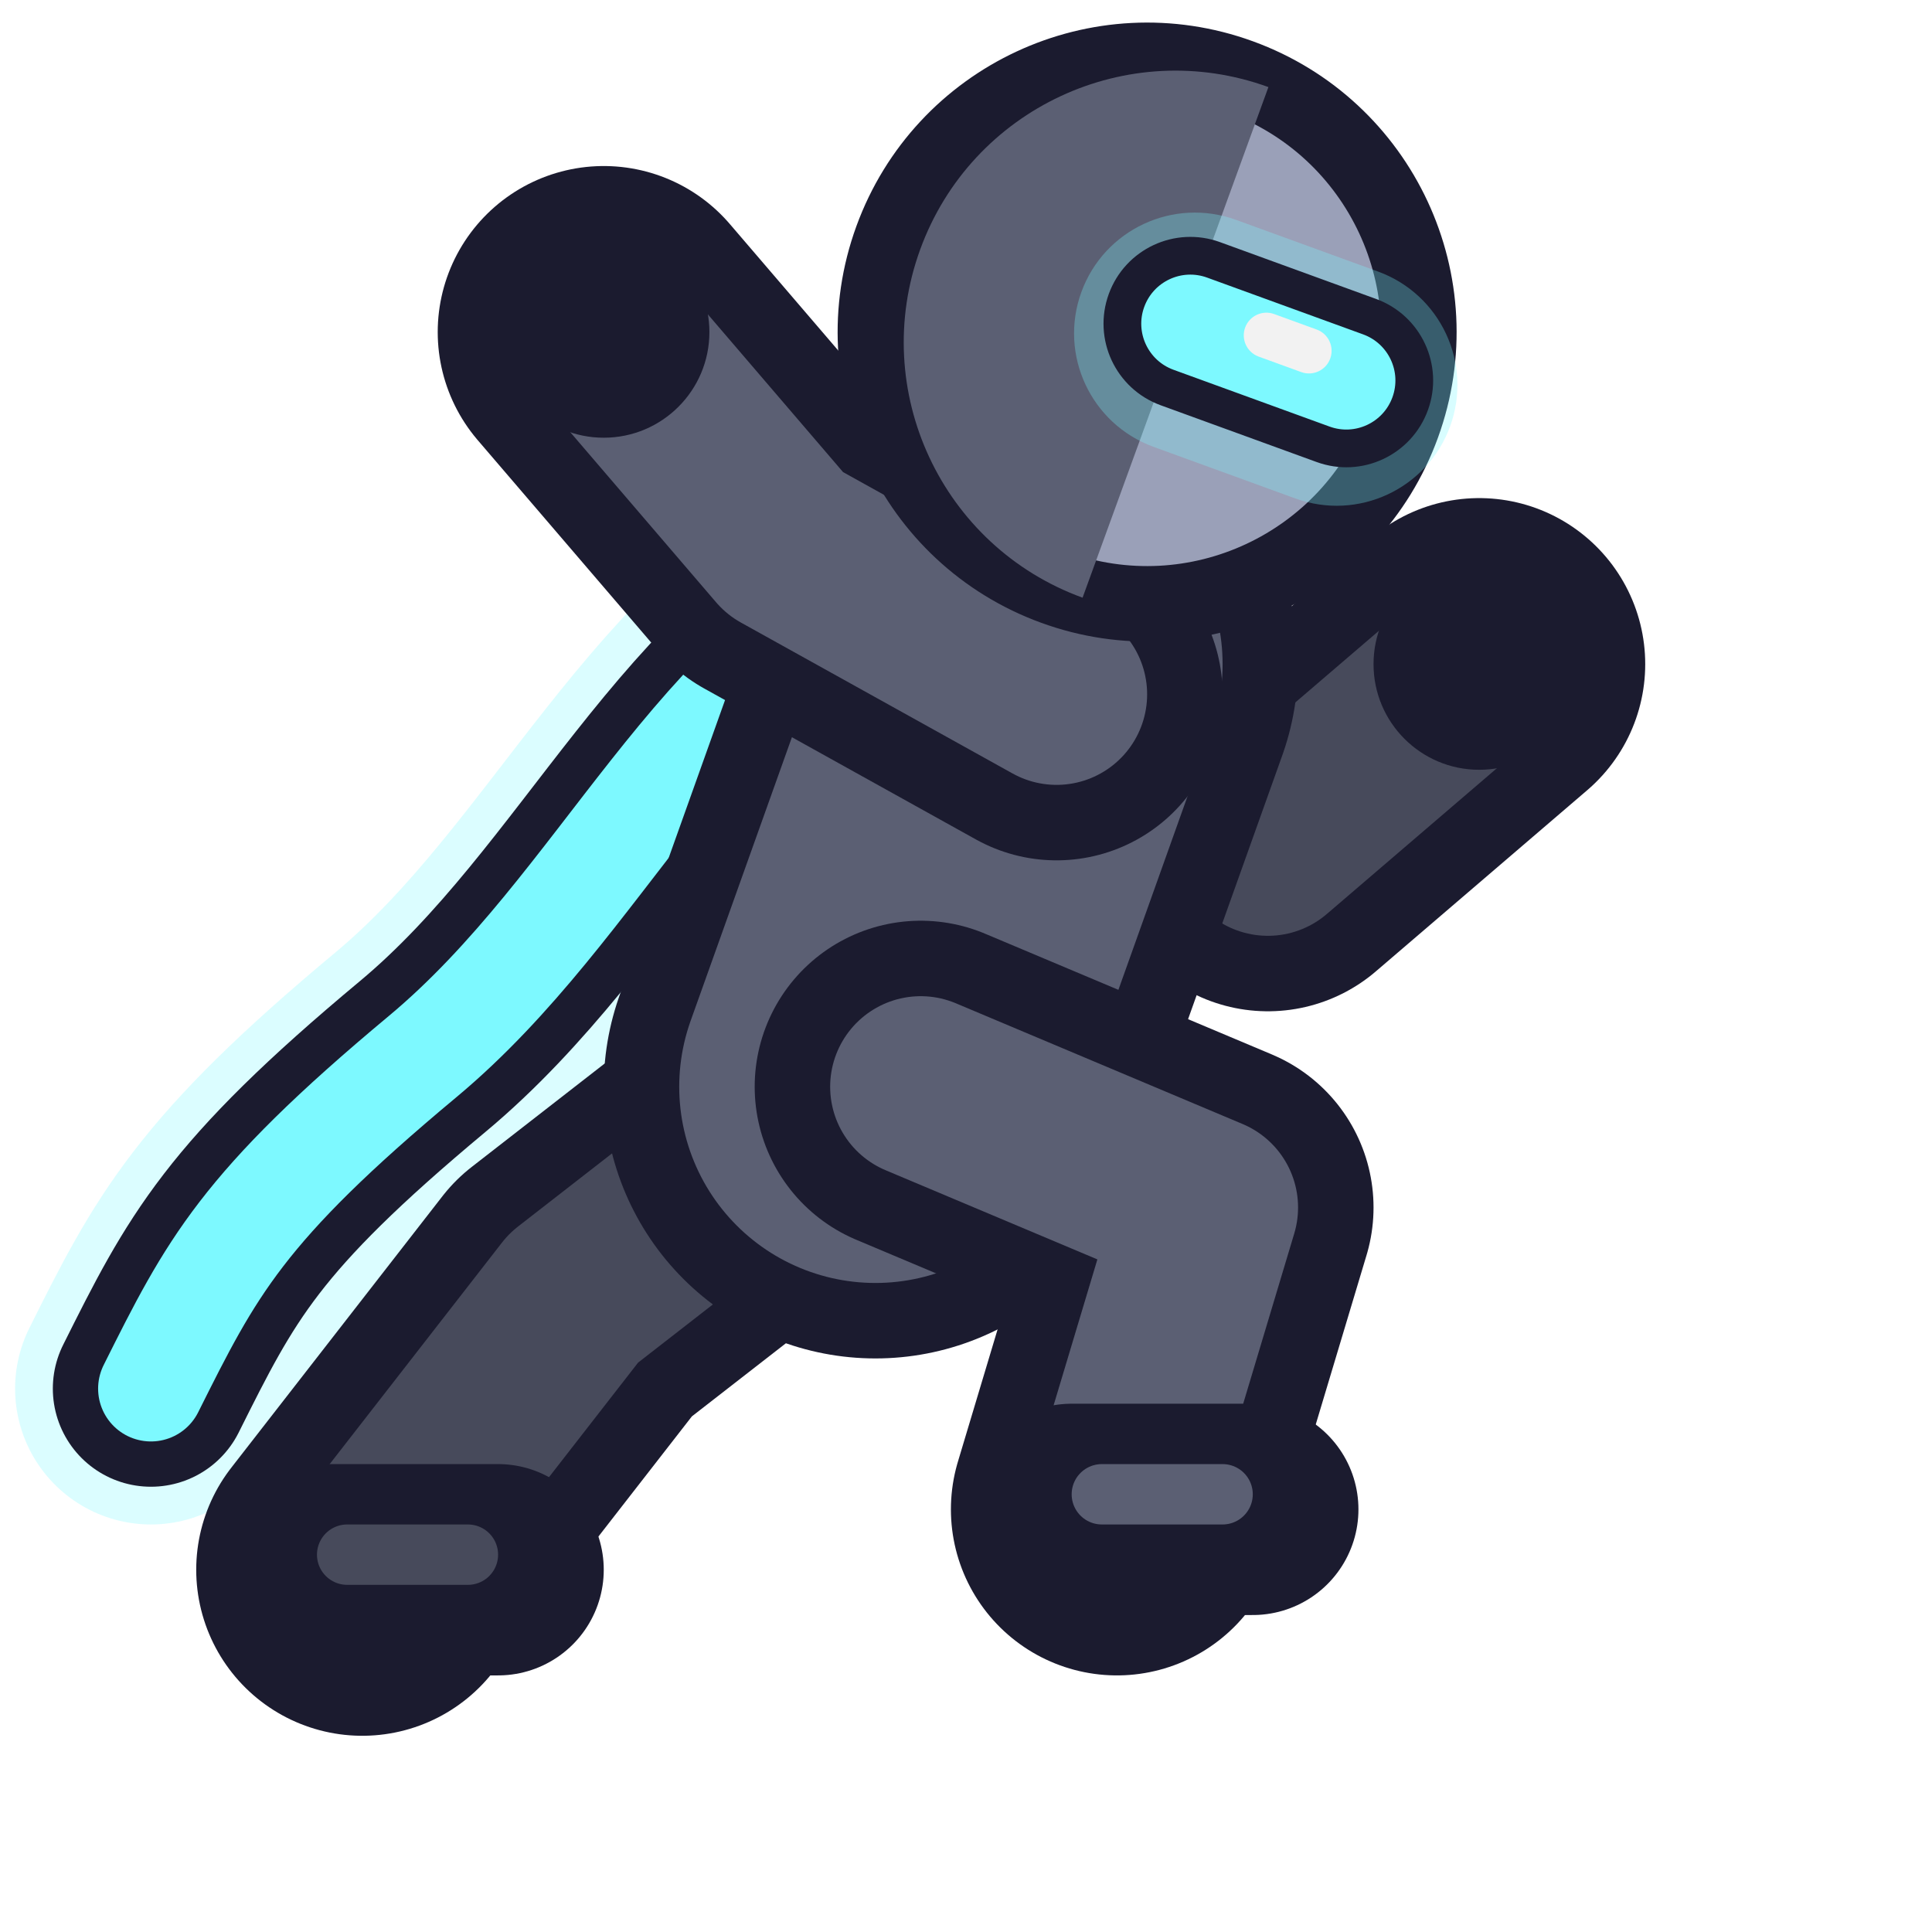
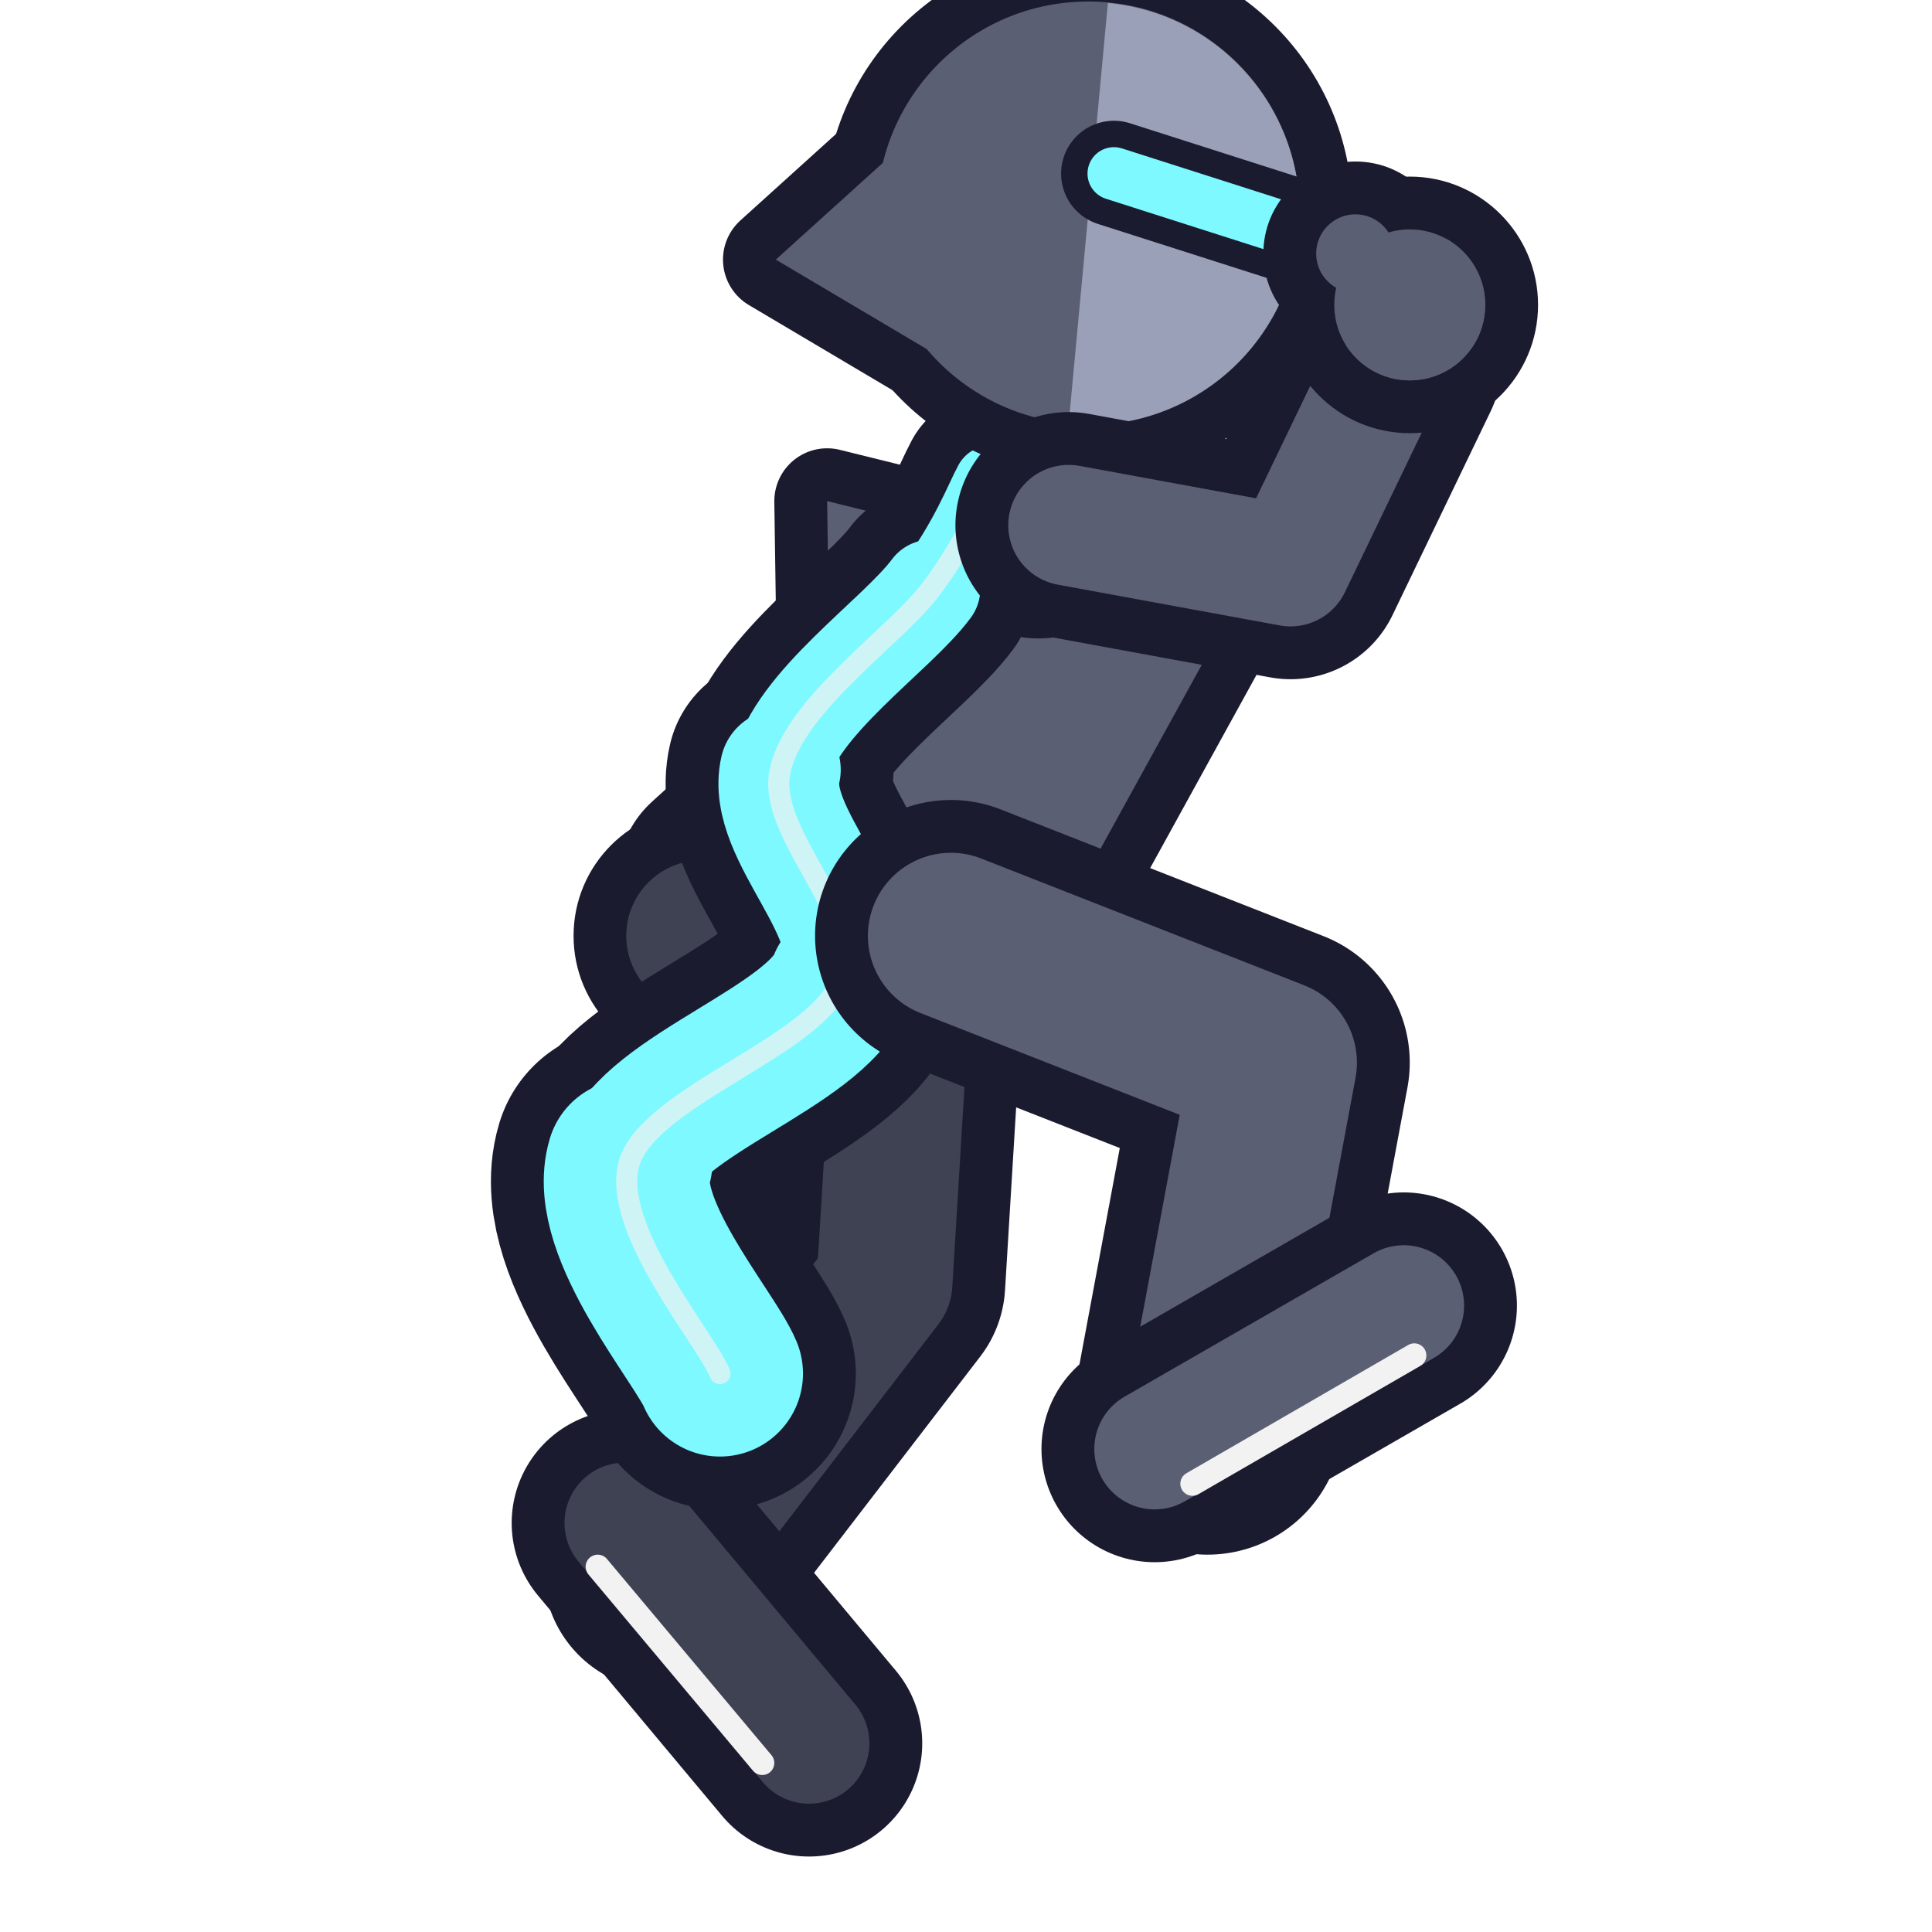
- <svg xmlns="http://www.w3.org/2000/svg" width="128" height="128" viewBox="0 0 128 128">
-   <g fill="none" stroke-linecap="round" stroke-linejoin="round">
-     <path d="M60 38 C 46 44, 40 60, 28 70 S 14 84, 10 92" stroke="#7df9ff" stroke-width="18" opacity="0.28" />
-     <path d="M60 38 C 46 44, 40 60, 28 70 S 14 84, 10 92" stroke="#1b1b2f" stroke-width="13" />
-     <path d="M60 38 C 46 44, 40 60, 28 70 S 14 84, 10 92" stroke="#7df9ff" stroke-width="7" />
-     <polyline points="66,46 84,56 98,44" stroke="#1b1b2f" stroke-width="22" />
-     <polyline points="66,46 84,56 98,44" stroke="#474a5b" stroke-width="12" />
-     <circle cx="98" cy="44" r="7" fill="#1b1b2f" />
-     <polyline points="56,72 38,86 24,104" stroke="#1b1b2f" stroke-width="22" />
-     <polyline points="56,72 38,86 24,104" stroke="#474a5b" stroke-width="12" />
-     <line x1="21" y1="104" x2="33" y2="104" stroke="#1b1b2f" stroke-width="14" />
-     <line x1="23" y1="103" x2="31" y2="103" stroke="#474a5b" stroke-width="4" />
-     <polyline points="68,44 58,72" stroke="#1b1b2f" stroke-width="36" />
-     <polyline points="68,44 58,72" stroke="#5b5f73" stroke-width="26" />
-     <circle cx="73" cy="44" r="6" fill="#7df9ff" stroke="#1b1b2f" stroke-width="3" />
-     <polyline points="61,72 80,80 74,100" stroke="#1b1b2f" stroke-width="22" />
-     <polyline points="61,72 80,80 74,100" stroke="#5b5f73" stroke-width="12" />
-     <line x1="71" y1="100" x2="83" y2="100" stroke="#1b1b2f" stroke-width="14" />
-     <line x1="73" y1="99" x2="81" y2="99" stroke="#5b5f73" stroke-width="4" />
-     <polyline points="70,46 52,36 40,22" stroke="#1b1b2f" stroke-width="22" />
-     <polyline points="70,46 52,36 40,22" stroke="#5b5f73" stroke-width="12" />
-     <circle cx="40" cy="22" r="7" fill="#1b1b2f" />
-     <g transform="rotate(20 76 22)">
-       <circle cx="76" cy="22" r="18" fill="#9aa0b8" stroke="#1b1b2f" stroke-width="5" />
-       <path d="M78 4 A 18 18 0 0 0 78 40 Z" fill="#5b5f73" />
-       <rect x="71" y="13" width="26" height="16" rx="8" fill="#7df9ff" opacity="0.3" />
-       <rect x="74" y="16" width="20" height="9" rx="4.5" fill="#7df9ff" stroke="#1b1b2f" stroke-width="2.5" />
-       <rect x="82" y="18" width="6" height="3" rx="1.5" fill="#f2f2f2" />
-     </g>
-   </g>
+ <svg xmlns="http://www.w3.org/2000/svg" viewBox="0 0 128 128" width="128" height="128" shape-rendering="geometricPrecision">
+   <polyline points="65.8,34.8 59,48.2 47.9,58.3" fill="none" stroke="#1b1b2f" stroke-width="14" stroke-linecap="round" stroke-linejoin="round" />
+   <polyline points="65.8,34.8 59,48.2 47.9,58.3" fill="none" stroke="#3f4253" stroke-width="7" stroke-linecap="round" stroke-linejoin="round" />
+   <circle cx="46.5" cy="62" r="8.5" fill="#1b1b2f" />
+   <circle cx="46.5" cy="62" r="5" fill="#3f4253" />
+   <circle cx="50.1" cy="65.5" r="6.1" fill="#1b1b2f" />
+   <circle cx="50.1" cy="65.5" r="2.6" fill="#3f4253" />
+   <circle cx="46.5" cy="62" r="5" fill="#3f4253" />
+   <polyline points="60,62 58.6,85 44,104" fill="none" stroke="#1b1b2f" stroke-width="16" stroke-linecap="round" stroke-linejoin="round" />
+   <polyline points="60,62 58.6,85 44,104" fill="none" stroke="#3f4253" stroke-width="9" stroke-linecap="round" stroke-linejoin="round" />
+   <polyline points="41.4,100.9 53.6,115.5" fill="none" stroke="#1b1b2f" stroke-width="15" stroke-linecap="round" stroke-linejoin="round" />
+   <polyline points="41.4,100.9 53.6,115.5" fill="none" stroke="#3f4253" stroke-width="8" stroke-linecap="round" stroke-linejoin="round" />
+   <polyline points="39.6,103.8 50.5,116.8" fill="none" stroke="#f2f2f2" stroke-width="1.6" stroke-linecap="round" />
+   <polygon points="54.8,33.2 55.2,60.3 68.8,63.7 81.9,39.9" fill="#5b5f73" stroke="#1b1b2f" stroke-width="7" stroke-linejoin="round" />
+   <polygon points="54.8,33.2 55.2,60.3 68.8,63.7 81.9,39.9" fill="#5b5f73" stroke="none" />
+   <polyline points="69.7,31 68.8,34.8" fill="none" stroke="#1b1b2f" stroke-width="15" stroke-linecap="round" stroke-linejoin="round" />
+   <polyline points="69.7,31 68.8,34.8" fill="none" stroke="#5b5f73" stroke-width="8" stroke-linecap="round" stroke-linejoin="round" />
+   <path d="M 65.7,32 C 65.1,33.1 64.1,35.8 61.7,39" fill="none" stroke="#1b1b2f" stroke-width="12" stroke-linecap="round" />
+   <path d="M 61.7,39 C 59.4,42.1 52.7,46.6 51.7,51" fill="none" stroke="#1b1b2f" stroke-width="13.5" stroke-linecap="round" />
+   <path d="M 51.7,51 C 50.7,55.3 57.4,60.6 55.7,65" fill="none" stroke="#1b1b2f" stroke-width="15" stroke-linecap="round" />
+   <path d="M 55.7,65 C 54.1,69.3 43.1,72.6 41.7,77" fill="none" stroke="#1b1b2f" stroke-width="16.5" stroke-linecap="round" />
+   <path d="M 41.7,77 C 40.4,81.3 46.7,88.6 47.7,91" fill="none" stroke="#1b1b2f" stroke-width="18" stroke-linecap="round" />
+   <path d="M 65.7,32 C 65.1,33.1 64.1,35.8 61.7,39" fill="none" stroke="#7df9ff" stroke-width="5" stroke-linecap="round" />
+   <path d="M 61.7,39 C 59.4,42.1 52.7,46.6 51.7,51" fill="none" stroke="#7df9ff" stroke-width="6.5" stroke-linecap="round" />
+   <path d="M 51.7,51 C 50.7,55.3 57.4,60.6 55.7,65" fill="none" stroke="#7df9ff" stroke-width="8" stroke-linecap="round" />
+   <path d="M 55.7,65 C 54.1,69.3 43.1,72.6 41.7,77" fill="none" stroke="#7df9ff" stroke-width="9.5" stroke-linecap="round" />
+   <path d="M 41.7,77 C 40.4,81.3 46.7,88.6 47.7,91" fill="none" stroke="#7df9ff" stroke-width="11" stroke-linecap="round" />
+   <path d="M 65.7,32 C 65.1,33.1 64.1,35.8 61.7,39 C 59.4,42.1 52.7,46.6 51.7,51 C 50.7,55.3 57.4,60.6 55.7,65 C 54.1,69.3 43.1,72.6 41.7,77 C 40.4,81.3 46.7,88.6 47.7,91" fill="none" stroke="#f2f2f2" stroke-width="1.4" stroke-linecap="round" stroke-linejoin="round" opacity="0.7" />
+   <polyline points="63,62 84.4,70.4 80,94" fill="none" stroke="#1b1b2f" stroke-width="18" stroke-linecap="round" stroke-linejoin="round" />
+   <polyline points="63,62 84.4,70.4 80,94" fill="none" stroke="#5b5f73" stroke-width="11" stroke-linecap="round" stroke-linejoin="round" />
+   <polyline points="76.5,96 93,86.5" fill="none" stroke="#1b1b2f" stroke-width="15" stroke-linecap="round" stroke-linejoin="round" />
+   <polyline points="76.5,96 93,86.5" fill="none" stroke="#5b5f73" stroke-width="8" stroke-linecap="round" stroke-linejoin="round" />
+   <polyline points="79,98.3 93.7,89.8" fill="none" stroke="#f2f2f2" stroke-width="1.6" stroke-linecap="round" />
+   <polygon points="69.1,1.2 51.4,17.2 68.1,27.1" fill="#5b5f73" stroke="#1b1b2f" stroke-width="7" stroke-linejoin="round" />
+   <circle cx="72.1" cy="14.1" r="17.5" fill="#1b1b2f" />
+   <polygon points="69.1,1.2 51.4,17.2 68.1,27.1" fill="#5b5f73" />
+   <circle cx="72.1" cy="14.1" r="14" fill="#5b5f73" />
+   <path d="M 73.4,0.2 A 14 14 0 0 1 70.8,28.1 Z" fill="#9aa0b8" />
+   <polyline points="73.8,11.5 86,15.4" fill="none" stroke="#1b1b2f" stroke-width="7" stroke-linecap="round" />
+   <polyline points="73.8,11.5 86,15.4" fill="none" stroke="#7df9ff" stroke-width="3.5" stroke-linecap="round" />
+   <polyline points="70.8,34.8 85.5,37.5 92,24" fill="none" stroke="#1b1b2f" stroke-width="15" stroke-linecap="round" stroke-linejoin="round" />
+   <polyline points="70.8,34.8 85.5,37.5 92,24" fill="none" stroke="#5b5f73" stroke-width="8" stroke-linecap="round" stroke-linejoin="round" />
+   <circle cx="93.4" cy="20.2" r="8.5" fill="#1b1b2f" />
+   <circle cx="93.4" cy="20.2" r="5" fill="#5b5f73" />
+   <circle cx="89.8" cy="16.8" r="6.1" fill="#1b1b2f" />
+   <circle cx="89.8" cy="16.8" r="2.6" fill="#5b5f73" />
+   <circle cx="93.4" cy="20.2" r="5" fill="#5b5f73" />
</svg>
